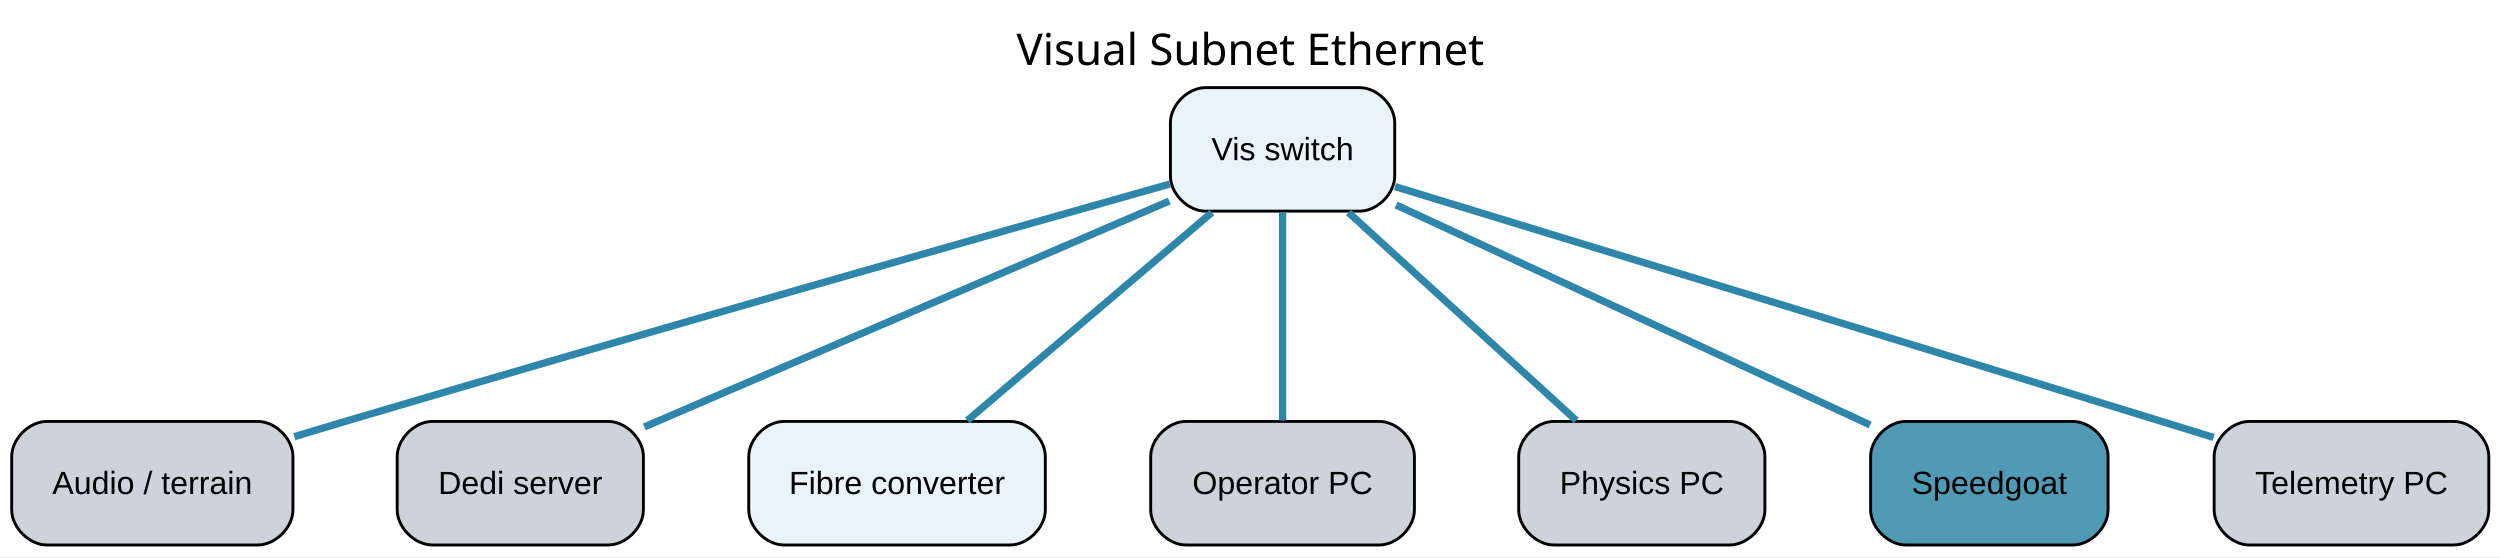
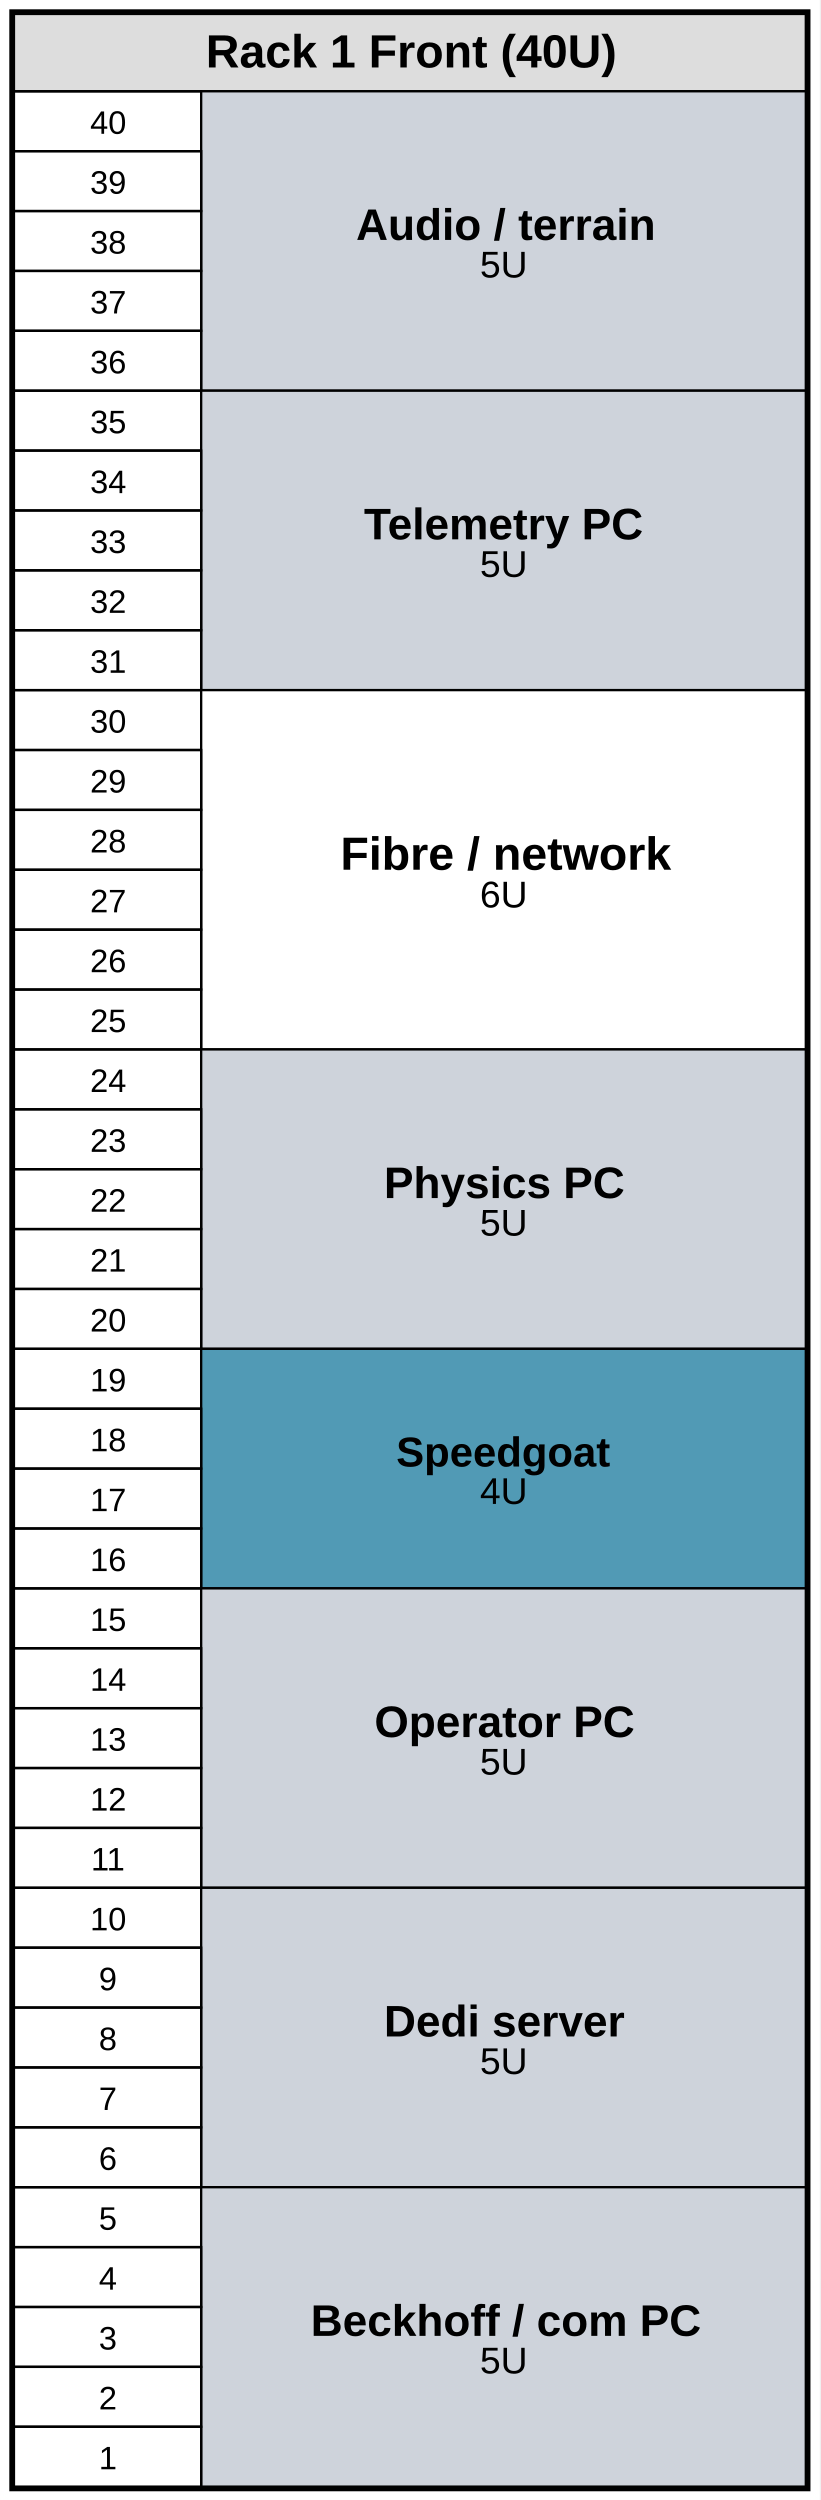
- <svg xmlns="http://www.w3.org/2000/svg" width="856pt" height="191pt" viewBox="0.00 0.00 856.00 191.00">
-   <g id="graph0" class="graph" transform="scale(1 1) rotate(0) translate(4 186.6)">
-     <polygon fill="white" stroke="none" points="-4,4 -4,-186.6 852.17,-186.6 852.17,4 -4,4" />
-     <text xml:space="preserve" text-anchor="middle" x="424.09" y="-164.35" font-family="Arial Bold" font-size="15.00">Visual Subnet Ethernet</text>
+ <svg xmlns="http://www.w3.org/2000/svg" width="353pt" height="1075pt" viewBox="0.00 0.00 353.00 1075.00">
+   <g id="graph0" class="graph" transform="scale(1 1) rotate(0) translate(4 1071.25)">
+     <polygon fill="white" stroke="none" points="-4,4 -4,-1071.25 348.5,-1071.25 348.5,4 -4,4" />
    <g id="node1" class="node">
-       <path fill="#ced3db" stroke="black" d="M84.3,-42.3C84.3,-42.3 12,-42.3 12,-42.3 6,-42.3 0,-36.3 0,-30.3 0,-30.3 0,-12 0,-12 0,-6 6,0 12,0 12,0 84.3,0 84.3,0 90.3,0 96.3,-6 96.3,-12 96.3,-12 96.3,-30.3 96.3,-30.3 96.3,-36.3 90.3,-42.3 84.3,-42.3" />
-       <text xml:space="preserve" text-anchor="middle" x="48.15" y="-17.45" font-family="Arial" font-size="11.00">Audio / terrain</text>
-     </g>
-     <g id="node2" class="node">
-       <path fill="#ced3db" stroke="black" d="M204.3,-42.3C204.3,-42.3 144,-42.3 144,-42.3 138,-42.3 132,-36.3 132,-30.3 132,-30.3 132,-12 132,-12 132,-6 138,0 144,0 144,0 204.3,0 204.3,0 210.3,0 216.3,-6 216.3,-12 216.3,-12 216.3,-30.3 216.3,-30.3 216.3,-36.3 210.3,-42.3 204.3,-42.3" />
-       <text xml:space="preserve" text-anchor="middle" x="174.15" y="-17.45" font-family="Arial" font-size="11.00">Dedi server</text>
-     </g>
-     <g id="node3" class="node">
-       <path fill="#e8f4f8" stroke="black" d="M341.92,-42.3C341.92,-42.3 264.38,-42.3 264.38,-42.3 258.38,-42.3 252.37,-36.3 252.37,-30.3 252.37,-30.3 252.37,-12 252.37,-12 252.37,-6 258.38,0 264.38,0 264.38,0 341.92,0 341.92,0 347.92,0 353.92,-6 353.92,-12 353.92,-12 353.92,-30.3 353.92,-30.3 353.92,-36.3 347.92,-42.3 341.92,-42.3" />
-       <text xml:space="preserve" text-anchor="middle" x="303.15" y="-17.45" font-family="Arial" font-size="11.00">Fibre converter</text>
-     </g>
-     <g id="node4" class="node">
-       <path fill="#ced3db" stroke="black" d="M468.3,-42.3C468.3,-42.3 402,-42.3 402,-42.3 396,-42.3 390,-36.3 390,-30.3 390,-30.3 390,-12 390,-12 390,-6 396,0 402,0 402,0 468.3,0 468.3,0 474.3,0 480.3,-6 480.3,-12 480.3,-12 480.3,-30.3 480.3,-30.3 480.3,-36.3 474.3,-42.3 468.3,-42.3" />
-       <text xml:space="preserve" text-anchor="middle" x="435.15" y="-17.45" font-family="Arial" font-size="11.00">Operator PC</text>
-     </g>
-     <g id="node5" class="node">
-       <path fill="#ced3db" stroke="black" d="M588.3,-42.3C588.3,-42.3 528,-42.3 528,-42.3 522,-42.3 516,-36.3 516,-30.3 516,-30.3 516,-12 516,-12 516,-6 522,0 528,0 528,0 588.3,0 588.3,0 594.3,0 600.3,-6 600.3,-12 600.3,-12 600.3,-30.3 600.3,-30.3 600.3,-36.3 594.3,-42.3 588.3,-42.3" />
-       <text xml:space="preserve" text-anchor="middle" x="558.15" y="-17.45" font-family="Arial" font-size="11.00">Physics PC</text>
-     </g>
-     <g id="node6" class="node">
-       <path fill="#519ab5" stroke="black" d="M705.8,-42.3C705.8,-42.3 648.5,-42.3 648.5,-42.3 642.5,-42.3 636.5,-36.3 636.5,-30.3 636.5,-30.3 636.5,-12 636.5,-12 636.5,-6 642.5,0 648.5,0 648.5,0 705.8,0 705.8,0 711.8,0 717.8,-6 717.8,-12 717.8,-12 717.8,-30.3 717.8,-30.3 717.8,-36.3 711.8,-42.3 705.8,-42.3" />
-       <text xml:space="preserve" text-anchor="middle" x="677.15" y="-17.45" font-family="Arial" font-size="11.00">Speedgoat</text>
-     </g>
-     <g id="node7" class="node">
-       <path fill="#ced3db" stroke="black" d="M836.17,-42.3C836.17,-42.3 766.12,-42.3 766.12,-42.3 760.12,-42.3 754.12,-36.3 754.12,-30.3 754.12,-30.3 754.12,-12 754.12,-12 754.12,-6 760.12,0 766.12,0 766.12,0 836.17,0 836.17,0 842.17,0 848.17,-6 848.17,-12 848.17,-12 848.17,-30.3 848.17,-30.3 848.17,-36.3 842.17,-42.3 836.17,-42.3" />
-       <text xml:space="preserve" text-anchor="middle" x="801.15" y="-17.45" font-family="Arial" font-size="11.00">Telemetry PC</text>
-     </g>
-     <g id="node8" class="node">
-       <path fill="#e8f4f8" stroke="black" d="M461.55,-156.6C461.55,-156.6 408.75,-156.6 408.75,-156.6 402.75,-156.6 396.75,-150.6 396.75,-144.6 396.75,-144.6 396.75,-126.3 396.75,-126.3 396.75,-120.3 402.75,-114.3 408.75,-114.3 408.75,-114.3 461.55,-114.3 461.55,-114.3 467.55,-114.3 473.55,-120.3 473.55,-126.3 473.55,-126.3 473.55,-144.6 473.55,-144.6 473.55,-150.6 467.55,-156.6 461.55,-156.6" />
-       <text xml:space="preserve" text-anchor="middle" x="435.15" y="-131.75" font-family="Arial" font-size="11.00">Vis switch</text>
-     </g>
-     <g id="edge1" class="edge">
-       <path fill="none" stroke="#2e86ab" stroke-width="2.5" d="M396.55,-123.59C336.2,-106.57 215.89,-72.43 114.15,-42.3 108.52,-40.63 102.63,-38.87 96.78,-37.1" />
-     </g>
-     <g id="edge7" class="edge">
-       <path fill="none" stroke="#2e86ab" stroke-width="2.5" d="M396.36,-117.76C348.22,-97.05 266.41,-61.85 216.63,-40.43" />
-     </g>
-     <g id="edge3" class="edge">
-       <path fill="none" stroke="#2e86ab" stroke-width="2.5" d="M410.94,-113.85C387.12,-93.59 350.97,-62.83 327.21,-42.62" />
-     </g>
-     <g id="edge6" class="edge">
-       <path fill="none" stroke="#2e86ab" stroke-width="2.5" d="M435.15,-113.85C435.15,-93.59 435.15,-62.83 435.15,-42.62" />
-     </g>
-     <g id="edge4" class="edge">
-       <path fill="none" stroke="#2e86ab" stroke-width="2.5" d="M457.71,-113.85C479.9,-93.59 513.59,-62.83 535.73,-42.62" />
-     </g>
-     <g id="edge5" class="edge">
-       <path fill="none" stroke="#2e86ab" stroke-width="2.5" d="M474.03,-116.41C518.52,-95.76 591.06,-62.1 636.34,-41.09" />
-     </g>
-     <g id="edge2" class="edge">
-       <path fill="none" stroke="#2e86ab" stroke-width="2.5" d="M473.65,-122.71C530.91,-105.24 641.88,-71.34 736.15,-42.3 741.91,-40.53 747.95,-38.66 753.94,-36.81" />
+       <polygon fill="#dddddd" stroke="none" points="2,-1032 2,-1065.25 342.5,-1065.25 342.5,-1032 2,-1032" />
+       <polygon fill="none" stroke="black" points="2,-1032 2,-1065.25 342.5,-1065.25 342.5,-1032 2,-1032" />
+       <text xml:space="preserve" text-anchor="start" x="84.5" y="-1042.25" font-family="Arial" font-weight="bold" font-size="20.00">Rack 1 Front (40U)</text>
+       <polygon fill="none" stroke="black" points="2,-1006.25 2,-1032 82.5,-1032 82.5,-1006.25 2,-1006.25" />
+       <text xml:space="preserve" text-anchor="start" x="34.75" y="-1013.7" font-family="Arial" font-size="14.00">40</text>
+       <polygon fill="#ced3db" stroke="none" points="82.5,-903.25 82.5,-1032 342.5,-1032 342.5,-903.25 82.5,-903.25" />
+       <polygon fill="none" stroke="black" points="82.5,-903.25 82.5,-1032 342.5,-1032 342.5,-903.25 82.5,-903.25" />
+       <text xml:space="preserve" text-anchor="start" x="149.12" y="-968.08" font-family="Arial" font-weight="bold" font-size="19.00">Audio / terrain</text>
+       <text xml:space="preserve" text-anchor="start" x="202.38" y="-951.93" font-family="Arial" font-size="16.00">5U</text>
+       <polygon fill="none" stroke="black" points="2,-980.5 2,-1006.25 82.5,-1006.25 82.5,-980.5 2,-980.5" />
+       <text xml:space="preserve" text-anchor="start" x="34.75" y="-987.95" font-family="Arial" font-size="14.00">39</text>
+       <polygon fill="none" stroke="black" points="2,-954.75 2,-980.5 82.5,-980.5 82.5,-954.75 2,-954.75" />
+       <text xml:space="preserve" text-anchor="start" x="34.75" y="-962.2" font-family="Arial" font-size="14.00">38</text>
+       <polygon fill="none" stroke="black" points="2,-929 2,-954.75 82.5,-954.75 82.5,-929 2,-929" />
+       <text xml:space="preserve" text-anchor="start" x="34.75" y="-936.45" font-family="Arial" font-size="14.00">37</text>
+       <polygon fill="none" stroke="black" points="2,-903.25 2,-929 82.5,-929 82.5,-903.25 2,-903.25" />
+       <text xml:space="preserve" text-anchor="start" x="34.75" y="-910.7" font-family="Arial" font-size="14.00">36</text>
+       <polygon fill="none" stroke="black" points="2,-877.5 2,-903.25 82.5,-903.25 82.5,-877.5 2,-877.5" />
+       <text xml:space="preserve" text-anchor="start" x="34.75" y="-884.95" font-family="Arial" font-size="14.00">35</text>
+       <polygon fill="#ced3db" stroke="none" points="82.5,-774.5 82.5,-903.25 342.5,-903.25 342.5,-774.5 82.5,-774.5" />
+       <polygon fill="none" stroke="black" points="82.5,-774.5 82.5,-903.25 342.5,-903.25 342.5,-774.5 82.5,-774.5" />
+       <text xml:space="preserve" text-anchor="start" x="152.5" y="-839.33" font-family="Arial" font-weight="bold" font-size="19.00">Telemetry PC</text>
+       <text xml:space="preserve" text-anchor="start" x="202.38" y="-823.18" font-family="Arial" font-size="16.00">5U</text>
+       <polygon fill="none" stroke="black" points="2,-851.75 2,-877.5 82.5,-877.5 82.5,-851.75 2,-851.75" />
+       <text xml:space="preserve" text-anchor="start" x="34.75" y="-859.2" font-family="Arial" font-size="14.00">34</text>
+       <polygon fill="none" stroke="black" points="2,-826 2,-851.75 82.5,-851.75 82.5,-826 2,-826" />
+       <text xml:space="preserve" text-anchor="start" x="34.75" y="-833.45" font-family="Arial" font-size="14.00">33</text>
+       <polygon fill="none" stroke="black" points="2,-800.25 2,-826 82.5,-826 82.5,-800.25 2,-800.25" />
+       <text xml:space="preserve" text-anchor="start" x="34.75" y="-807.7" font-family="Arial" font-size="14.00">32</text>
+       <polygon fill="none" stroke="black" points="2,-774.5 2,-800.25 82.5,-800.25 82.5,-774.5 2,-774.5" />
+       <text xml:space="preserve" text-anchor="start" x="34.75" y="-781.95" font-family="Arial" font-size="14.00">31</text>
+       <polygon fill="none" stroke="black" points="2,-748.75 2,-774.5 82.5,-774.5 82.5,-748.75 2,-748.75" />
+       <text xml:space="preserve" text-anchor="start" x="34.75" y="-756.2" font-family="Arial" font-size="14.00">30</text>
+       <polygon fill="#ffffff" stroke="none" points="82.5,-620 82.5,-774.5 342.5,-774.5 342.5,-620 82.5,-620" />
+       <polygon fill="none" stroke="black" points="82.5,-620 82.5,-774.5 342.5,-774.5 342.5,-620 82.5,-620" />
+       <text xml:space="preserve" text-anchor="start" x="142.38" y="-697.25" font-family="Arial" font-weight="bold" font-size="20.00">Fibre / network</text>
+       <text xml:space="preserve" text-anchor="start" x="202.38" y="-681.05" font-family="Arial" font-size="16.00">6U</text>
+       <polygon fill="none" stroke="black" points="2,-723 2,-748.75 82.5,-748.75 82.5,-723 2,-723" />
+       <text xml:space="preserve" text-anchor="start" x="34.75" y="-730.45" font-family="Arial" font-size="14.00">29</text>
+       <polygon fill="none" stroke="black" points="2,-697.25 2,-723 82.5,-723 82.5,-697.25 2,-697.25" />
+       <text xml:space="preserve" text-anchor="start" x="34.75" y="-704.7" font-family="Arial" font-size="14.00">28</text>
+       <polygon fill="none" stroke="black" points="2,-671.5 2,-697.25 82.5,-697.25 82.5,-671.5 2,-671.5" />
+       <text xml:space="preserve" text-anchor="start" x="34.75" y="-678.95" font-family="Arial" font-size="14.00">27</text>
+       <polygon fill="none" stroke="black" points="2,-645.75 2,-671.5 82.5,-671.5 82.5,-645.75 2,-645.75" />
+       <text xml:space="preserve" text-anchor="start" x="34.75" y="-653.2" font-family="Arial" font-size="14.00">26</text>
+       <polygon fill="none" stroke="black" points="2,-620 2,-645.75 82.5,-645.75 82.5,-620 2,-620" />
+       <text xml:space="preserve" text-anchor="start" x="34.75" y="-627.45" font-family="Arial" font-size="14.00">25</text>
+       <polygon fill="none" stroke="black" points="2,-594.25 2,-620 82.5,-620 82.5,-594.25 2,-594.25" />
+       <text xml:space="preserve" text-anchor="start" x="34.75" y="-601.7" font-family="Arial" font-size="14.00">24</text>
+       <polygon fill="#ced3db" stroke="none" points="82.5,-491.25 82.5,-620 342.5,-620 342.5,-491.25 82.5,-491.25" />
+       <polygon fill="none" stroke="black" points="82.5,-491.25 82.5,-620 342.5,-620 342.5,-491.25 82.5,-491.25" />
+       <text xml:space="preserve" text-anchor="start" x="161.12" y="-556.08" font-family="Arial" font-weight="bold" font-size="19.00">Physics PC</text>
+       <text xml:space="preserve" text-anchor="start" x="202.38" y="-539.93" font-family="Arial" font-size="16.00">5U</text>
+       <polygon fill="none" stroke="black" points="2,-568.5 2,-594.25 82.5,-594.25 82.5,-568.5 2,-568.5" />
+       <text xml:space="preserve" text-anchor="start" x="34.75" y="-575.95" font-family="Arial" font-size="14.00">23</text>
+       <polygon fill="none" stroke="black" points="2,-542.75 2,-568.5 82.5,-568.5 82.5,-542.75 2,-542.75" />
+       <text xml:space="preserve" text-anchor="start" x="34.75" y="-550.2" font-family="Arial" font-size="14.00">22</text>
+       <polygon fill="none" stroke="black" points="2,-517 2,-542.75 82.5,-542.75 82.5,-517 2,-517" />
+       <text xml:space="preserve" text-anchor="start" x="34.75" y="-524.45" font-family="Arial" font-size="14.00">21</text>
+       <polygon fill="none" stroke="black" points="2,-491.25 2,-517 82.5,-517 82.5,-491.25 2,-491.25" />
+       <text xml:space="preserve" text-anchor="start" x="34.75" y="-498.7" font-family="Arial" font-size="14.00">20</text>
+       <polygon fill="none" stroke="black" points="2,-465.5 2,-491.25 82.5,-491.25 82.5,-465.5 2,-465.5" />
+       <text xml:space="preserve" text-anchor="start" x="34.75" y="-472.95" font-family="Arial" font-size="14.00">19</text>
+       <polygon fill="#519ab5" stroke="none" points="82.5,-388.25 82.5,-491.25 342.5,-491.25 342.5,-388.25 82.5,-388.25" />
+       <polygon fill="none" stroke="black" points="82.5,-388.25 82.5,-491.25 342.5,-491.25 342.5,-388.25 82.5,-388.25" />
+       <text xml:space="preserve" text-anchor="start" x="166.38" y="-440.65" font-family="Arial" font-weight="bold" font-size="18.00">Speedgoat</text>
+       <text xml:space="preserve" text-anchor="start" x="202.38" y="-424.55" font-family="Arial" font-size="16.00">4U</text>
+       <polygon fill="none" stroke="black" points="2,-439.75 2,-465.5 82.5,-465.5 82.5,-439.75 2,-439.75" />
+       <text xml:space="preserve" text-anchor="start" x="34.75" y="-447.2" font-family="Arial" font-size="14.00">18</text>
+       <polygon fill="none" stroke="black" points="2,-414 2,-439.75 82.5,-439.75 82.5,-414 2,-414" />
+       <text xml:space="preserve" text-anchor="start" x="34.75" y="-421.45" font-family="Arial" font-size="14.00">17</text>
+       <polygon fill="none" stroke="black" points="2,-388.25 2,-414 82.5,-414 82.5,-388.25 2,-388.25" />
+       <text xml:space="preserve" text-anchor="start" x="34.75" y="-395.7" font-family="Arial" font-size="14.00">16</text>
+       <polygon fill="none" stroke="black" points="2,-362.5 2,-388.25 82.5,-388.25 82.5,-362.5 2,-362.5" />
+       <text xml:space="preserve" text-anchor="start" x="34.75" y="-369.95" font-family="Arial" font-size="14.00">15</text>
+       <polygon fill="#ced3db" stroke="none" points="82.5,-259.5 82.5,-388.25 342.5,-388.25 342.5,-259.5 82.5,-259.5" />
+       <polygon fill="none" stroke="black" points="82.5,-259.5 82.5,-388.25 342.5,-388.25 342.5,-259.5 82.5,-259.5" />
+       <text xml:space="preserve" text-anchor="start" x="157" y="-324.32" font-family="Arial" font-weight="bold" font-size="19.00">Operator PC</text>
+       <text xml:space="preserve" text-anchor="start" x="202.38" y="-308.18" font-family="Arial" font-size="16.00">5U</text>
+       <polygon fill="none" stroke="black" points="2,-336.75 2,-362.5 82.5,-362.5 82.5,-336.75 2,-336.75" />
+       <text xml:space="preserve" text-anchor="start" x="34.75" y="-344.2" font-family="Arial" font-size="14.00">14</text>
+       <polygon fill="none" stroke="black" points="2,-311 2,-336.75 82.5,-336.75 82.5,-311 2,-311" />
+       <text xml:space="preserve" text-anchor="start" x="34.75" y="-318.45" font-family="Arial" font-size="14.00">13</text>
+       <polygon fill="none" stroke="black" points="2,-285.25 2,-311 82.5,-311 82.5,-285.25 2,-285.25" />
+       <text xml:space="preserve" text-anchor="start" x="34.75" y="-292.7" font-family="Arial" font-size="14.00">12</text>
+       <polygon fill="none" stroke="black" points="2,-259.5 2,-285.25 82.5,-285.25 82.5,-259.5 2,-259.5" />
+       <text xml:space="preserve" text-anchor="start" x="35.12" y="-266.95" font-family="Arial" font-size="14.00">11</text>
+       <polygon fill="none" stroke="black" points="2,-233.75 2,-259.5 82.5,-259.5 82.5,-233.75 2,-233.75" />
+       <text xml:space="preserve" text-anchor="start" x="34.75" y="-241.2" font-family="Arial" font-size="14.00">10</text>
+       <polygon fill="#ced3db" stroke="none" points="82.5,-130.75 82.5,-259.5 342.5,-259.5 342.5,-130.75 82.5,-130.75" />
+       <polygon fill="none" stroke="black" points="82.5,-130.75 82.5,-259.5 342.5,-259.5 342.5,-130.75 82.5,-130.75" />
+       <text xml:space="preserve" text-anchor="start" x="161.12" y="-195.57" font-family="Arial" font-weight="bold" font-size="19.00">Dedi server</text>
+       <text xml:space="preserve" text-anchor="start" x="202.38" y="-179.42" font-family="Arial" font-size="16.00">5U</text>
+       <polygon fill="none" stroke="black" points="2,-208 2,-233.75 82.5,-233.75 82.5,-208 2,-208" />
+       <text xml:space="preserve" text-anchor="start" x="38.5" y="-215.45" font-family="Arial" font-size="14.00">9</text>
+       <polygon fill="none" stroke="black" points="2,-182.25 2,-208 82.5,-208 82.5,-182.25 2,-182.25" />
+       <text xml:space="preserve" text-anchor="start" x="38.5" y="-189.7" font-family="Arial" font-size="14.00">8</text>
+       <polygon fill="none" stroke="black" points="2,-156.5 2,-182.25 82.5,-182.25 82.5,-156.5 2,-156.5" />
+       <text xml:space="preserve" text-anchor="start" x="38.5" y="-163.95" font-family="Arial" font-size="14.00">7</text>
+       <polygon fill="none" stroke="black" points="2,-130.75 2,-156.5 82.5,-156.5 82.5,-130.75 2,-130.75" />
+       <text xml:space="preserve" text-anchor="start" x="38.5" y="-138.2" font-family="Arial" font-size="14.00">6</text>
+       <polygon fill="none" stroke="black" points="2,-105 2,-130.75 82.5,-130.75 82.5,-105 2,-105" />
+       <text xml:space="preserve" text-anchor="start" x="38.5" y="-112.45" font-family="Arial" font-size="14.00">5</text>
+       <polygon fill="#ced3db" stroke="none" points="82.5,-2 82.5,-130.75 342.5,-130.75 342.5,-2 82.5,-2" />
+       <polygon fill="none" stroke="black" points="82.5,-2 82.5,-130.75 342.5,-130.75 342.5,-2 82.5,-2" />
+       <text xml:space="preserve" text-anchor="start" x="129.62" y="-66.83" font-family="Arial" font-weight="bold" font-size="19.00">Beckhoff / com PC</text>
+       <text xml:space="preserve" text-anchor="start" x="202.38" y="-50.68" font-family="Arial" font-size="16.00">5U</text>
+       <polygon fill="none" stroke="black" points="2,-79.25 2,-105 82.5,-105 82.5,-79.25 2,-79.25" />
+       <text xml:space="preserve" text-anchor="start" x="38.5" y="-86.7" font-family="Arial" font-size="14.00">4</text>
+       <polygon fill="none" stroke="black" points="2,-53.5 2,-79.25 82.5,-79.25 82.5,-53.5 2,-53.5" />
+       <text xml:space="preserve" text-anchor="start" x="38.5" y="-60.95" font-family="Arial" font-size="14.00">3</text>
+       <polygon fill="none" stroke="black" points="2,-27.75 2,-53.5 82.5,-53.5 82.5,-27.75 2,-27.75" />
+       <text xml:space="preserve" text-anchor="start" x="38.5" y="-35.2" font-family="Arial" font-size="14.00">2</text>
+       <polygon fill="none" stroke="black" points="2,-2 2,-27.75 82.5,-27.75 82.5,-2 2,-2" />
+       <text xml:space="preserve" text-anchor="start" x="38.5" y="-9.45" font-family="Arial" font-size="14.00">1</text>
+       <polygon fill="none" stroke="black" stroke-width="2" points="1,-1 1,-1066.25 343.5,-1066.25 343.5,-1 1,-1" />
    </g>
  </g>
</svg>
